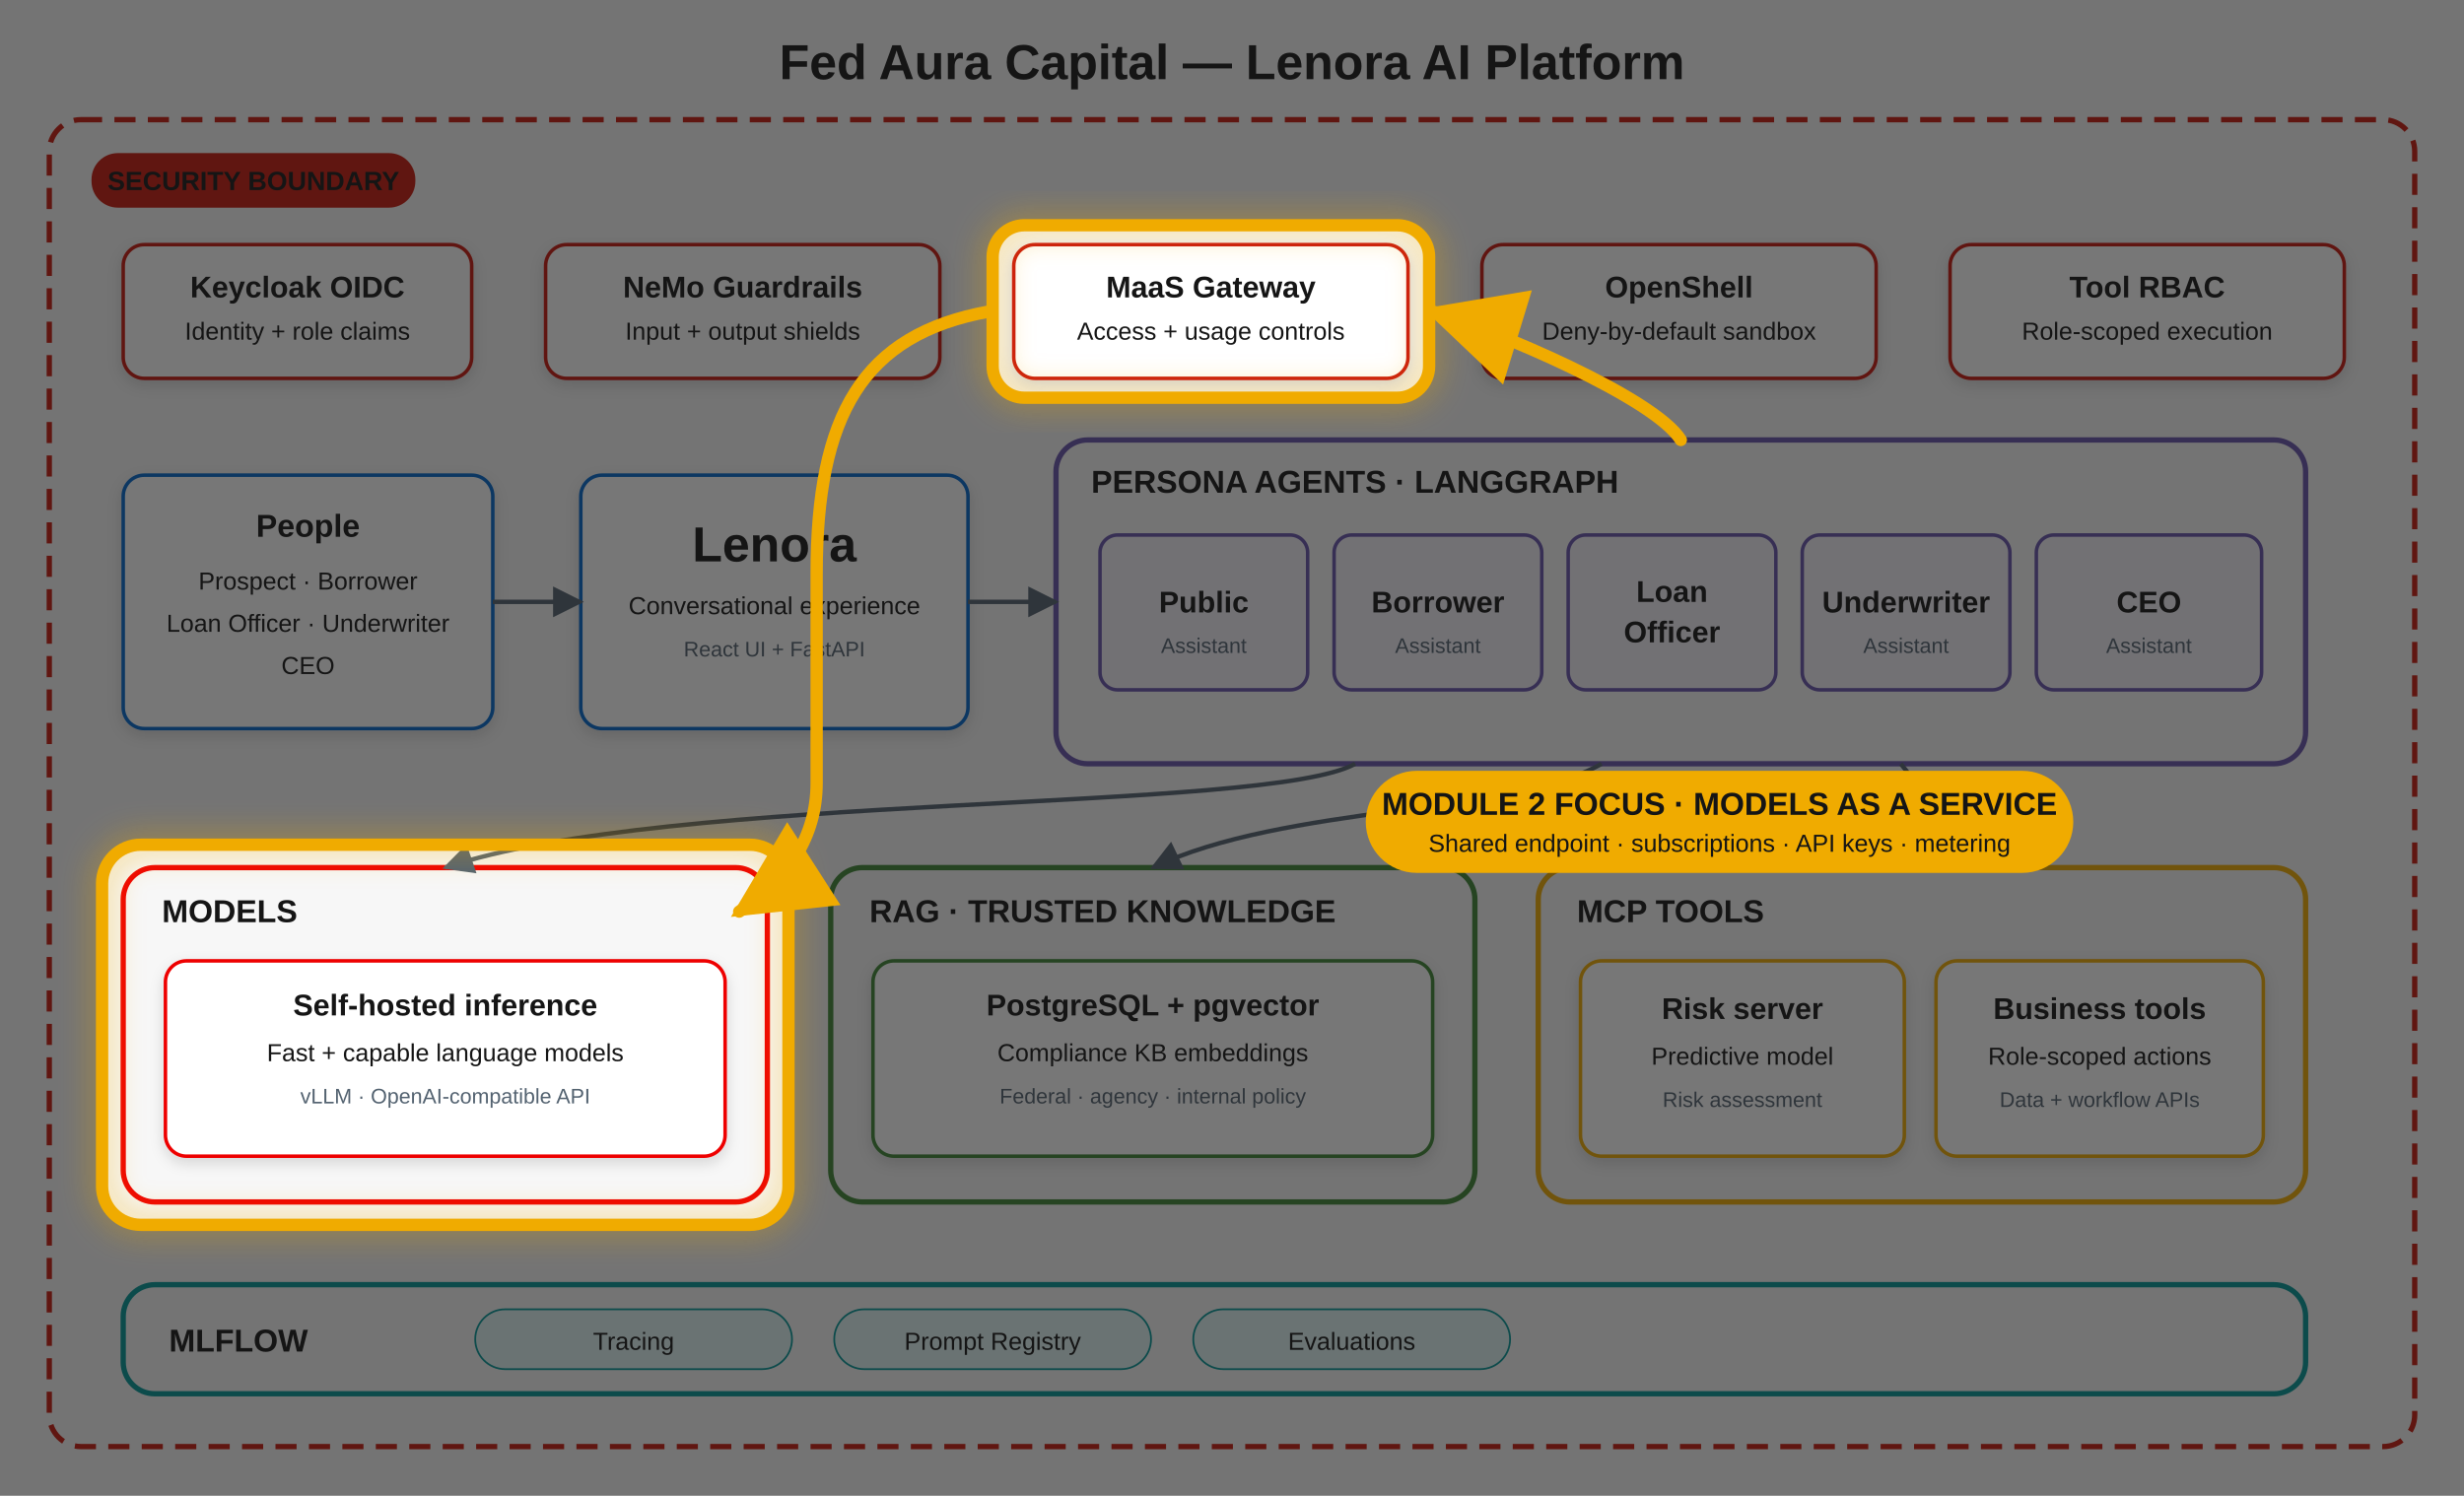
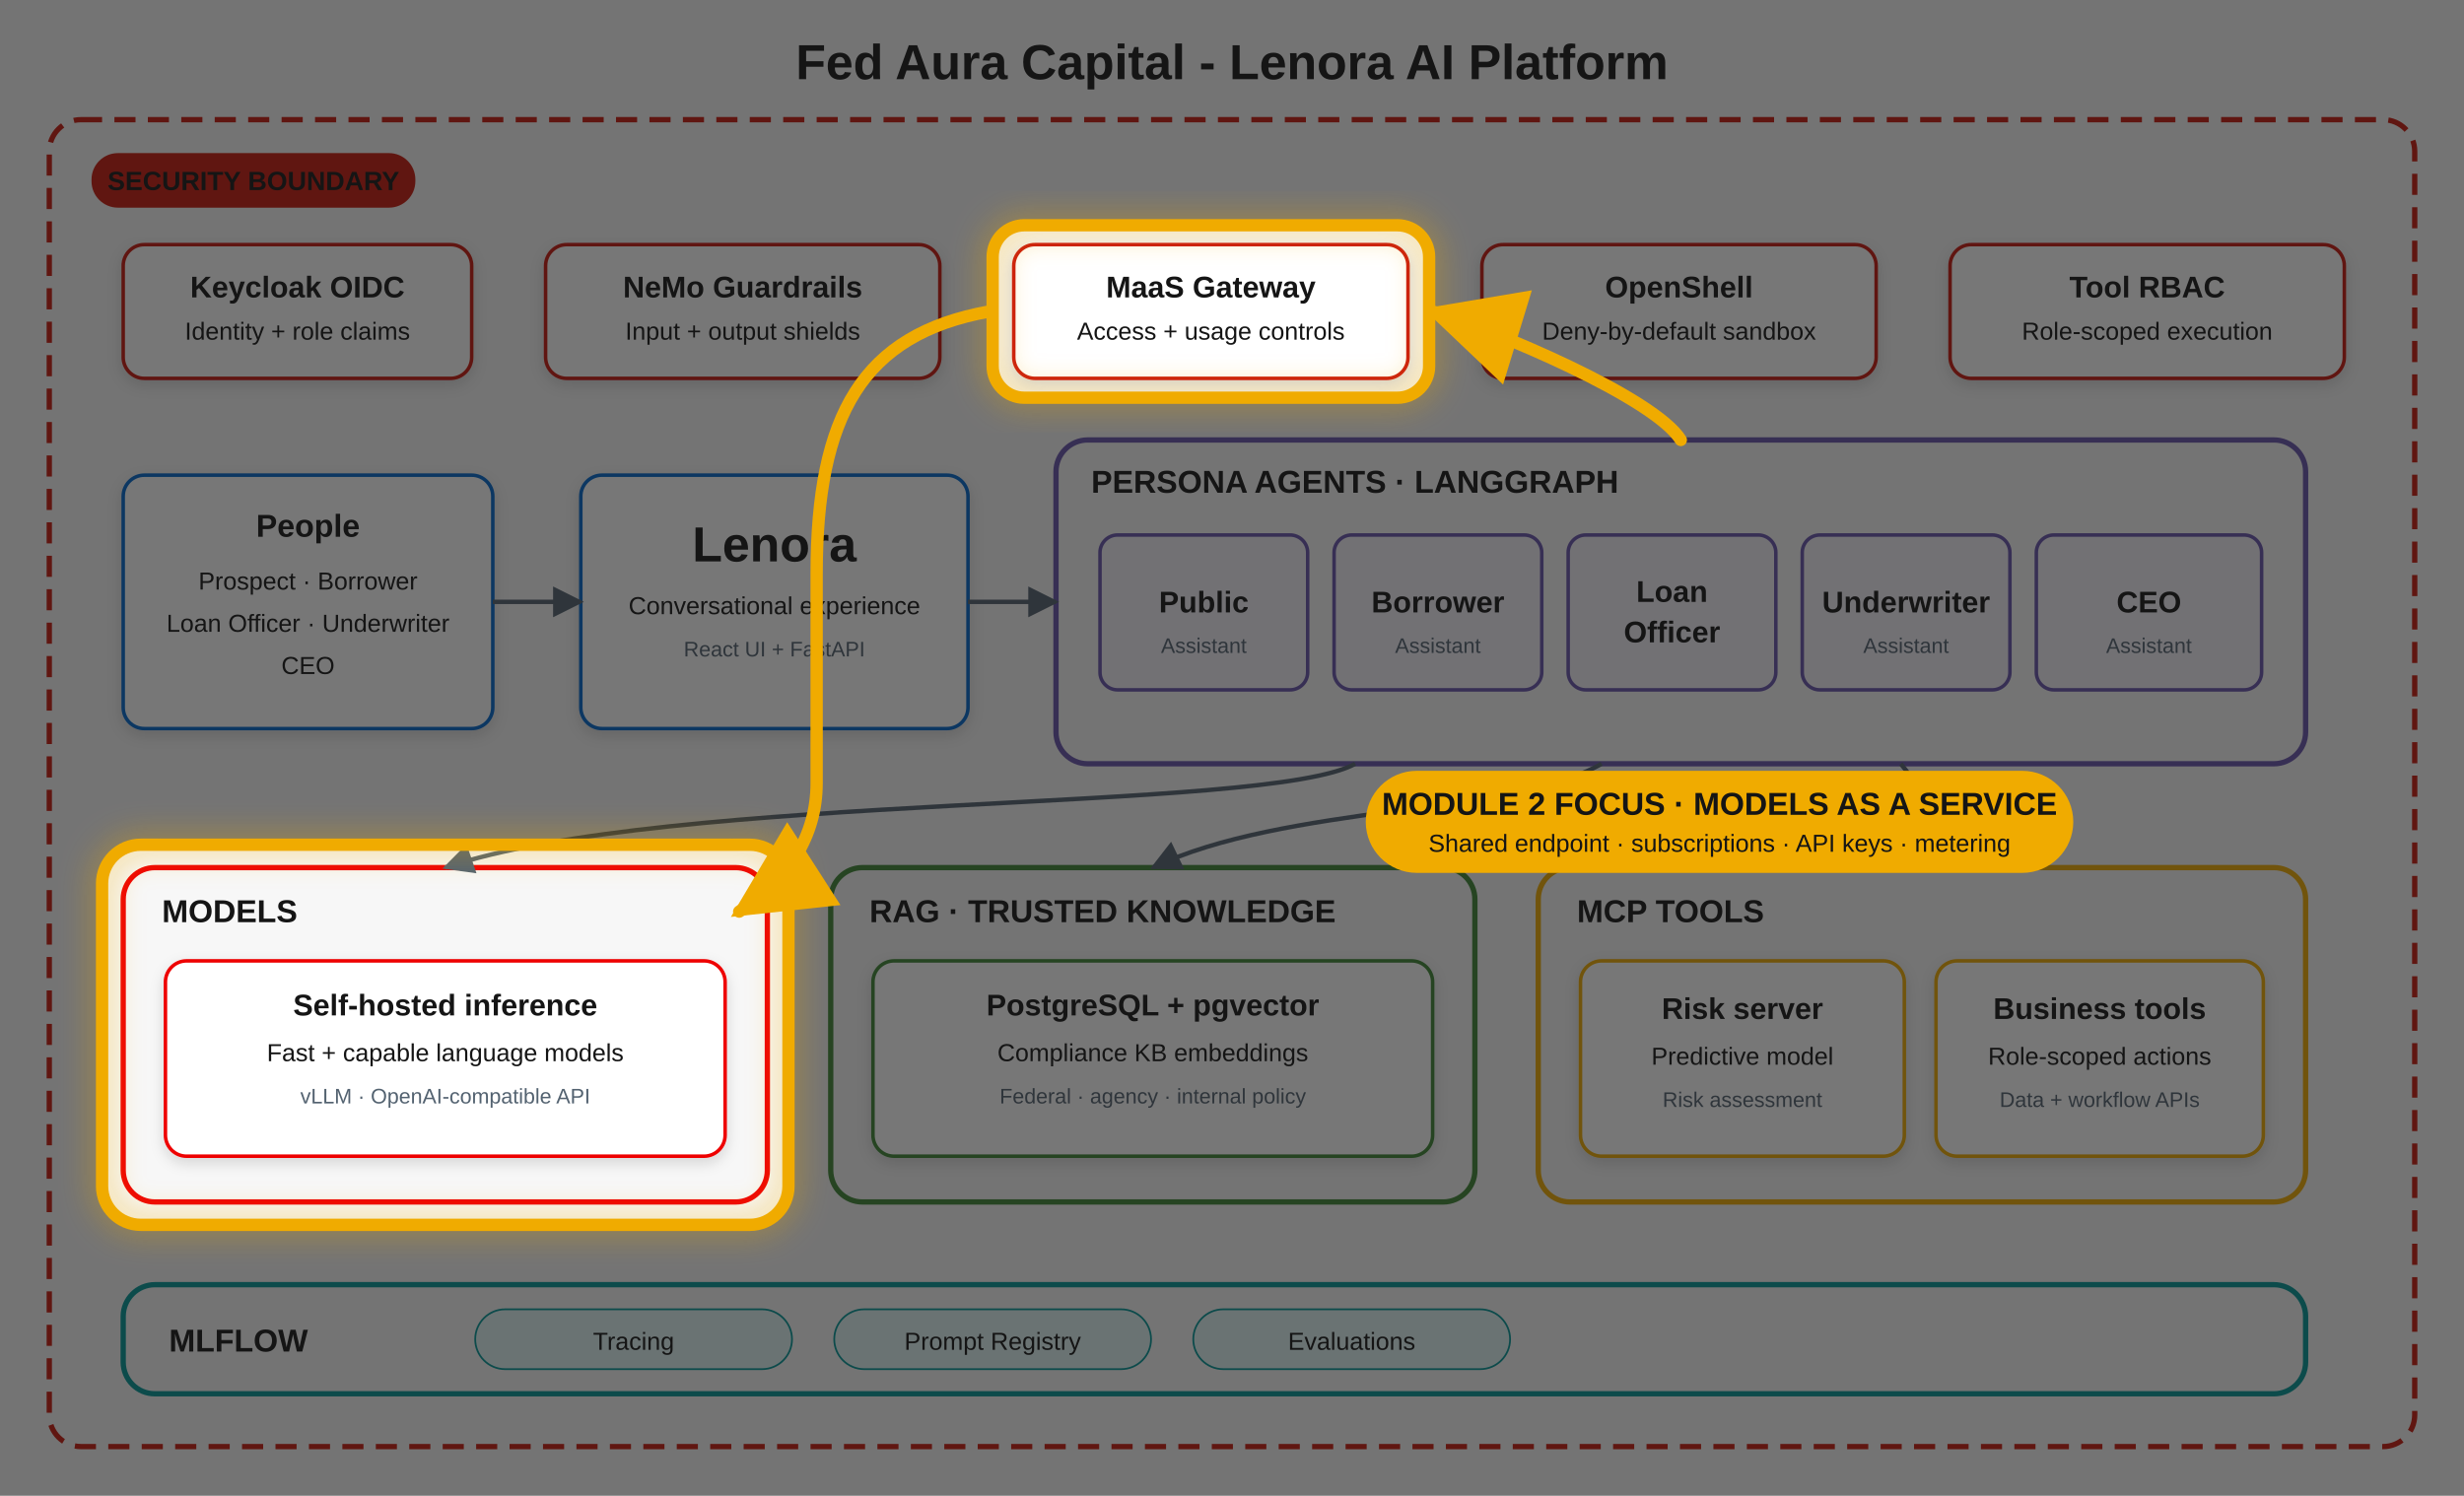
<svg xmlns="http://www.w3.org/2000/svg" width="1400" height="850" viewBox="0 0 1400 850" role="img" aria-labelledby="title desc">
  <defs>
    <mask id="spotlight-mask">
      <rect width="1400" height="850" fill="white" />
      <rect x="562" y="126" width="252" height="102" rx="20" fill="black" />
      <rect x="56" y="478" width="394" height="220" rx="24" fill="black" />
    </mask>
    <marker id="focus-arrow" viewBox="0 0 10 10" refX="9" refY="5" markerWidth="8" markerHeight="8" orient="auto">
      <path d="M 0 0 L 10 5 L 0 10 z" fill="#f0ab00" />
    </marker>
    <filter id="focus-shadow" x="-20%" y="-20%" width="140%" height="140%">
      <feDropShadow dx="0" dy="0" stdDeviation="9" flood-color="#f0ab00" flood-opacity="0.65" />
    </filter>
  </defs>
  <svg width="1400" height="850" viewBox="0 0 1400 850">
    <defs>
      <marker id="arrow" viewBox="0 0 10 10" refX="9" refY="5" markerWidth="7" markerHeight="7" orient="auto-start-reverse">
        <path d="M 0 0 L 10 5 L 0 10 z" fill="#536270" />
      </marker>
      <filter id="shadow" x="-10%" y="-10%" width="120%" height="130%">
        <feDropShadow dx="0" dy="3" stdDeviation="4" flood-color="#151515" flood-opacity="0.14" />
      </filter>
      <style>
      text { font-family: RedHatText, "Red Hat Text", Arial, sans-serif; fill: #151515; }
      .title { font-size: 28px; font-weight: 700; }
      .layer-title { font-size: 18px; font-weight: 700; }
      .card-title { font-size: 17px; font-weight: 700; }
      .body { font-size: 14px; }
      .small { font-size: 12px; fill: #536270; }
      .flow { fill: none; stroke: #536270; stroke-width: 2.5; marker-end: url(#arrow); }
      .flow-dashed { fill: none; stroke: #536270; stroke-width: 2; stroke-dasharray: 7 6; marker-end: url(#arrow); }
      .card { fill: #fff; stroke-width: 2; rx: 12; filter: url(#shadow); }
      .focus-frame { fill: none; stroke-width: 3; rx: 18; }
    </style>
    </defs>
    <rect width="1400" height="850" fill="#f7f7f7" />
-     <text x="700" y="45" class="title" text-anchor="middle">Fed Aura Capital — Lenora AI Platform</text>
+     <text x="700" y="45" class="title" text-anchor="middle">Fed Aura Capital - Lenora AI Platform</text>
    <g id="security-layer">
      <rect x="28" y="68" width="1344" height="754" class="focus-frame" stroke="#c9190b" stroke-dasharray="12 7" />
      <rect x="52" y="87" width="184" height="31" rx="15" fill="#c9190b" />
      <text x="144" y="108" text-anchor="middle" font-size="15" font-weight="700" fill="#fff">SECURITY BOUNDARY</text>
      <g id="identity-security">
        <rect x="70" y="139" width="198" height="76" class="card" stroke="#c9190b" />
        <text x="169" y="169" class="card-title" text-anchor="middle">Keycloak OIDC</text>
        <text x="169" y="193" class="body" text-anchor="middle">Identity + role claims</text>
      </g>
      <g id="guardrails-security">
        <rect x="310" y="139" width="224" height="76" class="card" stroke="#c9190b" />
        <text x="422" y="169" class="card-title" text-anchor="middle">NeMo Guardrails</text>
        <text x="422" y="193" class="body" text-anchor="middle">Input + output shields</text>
      </g>
      <g id="gateway-security">
        <rect x="576" y="139" width="224" height="76" class="card" stroke="#c9190b" />
        <text x="688" y="169" class="card-title" text-anchor="middle">MaaS Gateway</text>
        <text x="688" y="193" class="body" text-anchor="middle">Access + usage controls</text>
      </g>
      <g id="sandbox-security">
        <rect x="842" y="139" width="224" height="76" class="card" stroke="#c9190b" />
        <text x="954" y="169" class="card-title" text-anchor="middle">OpenShell</text>
        <text x="954" y="193" class="body" text-anchor="middle">Deny-by-default sandbox</text>
      </g>
      <g id="tool-authorization-security">
        <rect x="1108" y="139" width="224" height="76" class="card" stroke="#c9190b" />
        <text x="1220" y="169" class="card-title" text-anchor="middle">Tool RBAC</text>
        <text x="1220" y="193" class="body" text-anchor="middle">Role-scoped execution</text>
      </g>
    </g>
    <g id="experience-layer">
      <rect x="70" y="270" width="210" height="144" class="card" stroke="#0066cc" />
      <text x="175" y="305" class="layer-title" text-anchor="middle">People</text>
      <text x="175" y="335" class="body" text-anchor="middle">Prospect · Borrower</text>
      <text x="175" y="359" class="body" text-anchor="middle">Loan Officer · Underwriter</text>
      <text x="175" y="383" class="body" text-anchor="middle">CEO</text>
      <rect x="330" y="270" width="220" height="144" class="card" stroke="#0066cc" fill="#e7f1fa" />
      <text x="440" y="319" font-size="28" font-weight="700" text-anchor="middle" fill="#0066cc">Lenora</text>
      <text x="440" y="349" class="body" text-anchor="middle">Conversational experience</text>
      <text x="440" y="373" class="small" text-anchor="middle">React UI + FastAPI</text>
      <path d="M 280 342 L 330 342" class="flow" />
    </g>
    <g id="agents-layer">
      <rect x="600" y="250" width="710" height="184" class="focus-frame" stroke="#6753ac" />
      <text x="620" y="280" class="layer-title" fill="#6753ac">PERSONA AGENTS · LANGGRAPH</text>
      <g fill="#f2f0f8" stroke="#6753ac" stroke-width="2">
        <rect x="625" y="304" width="118" height="88" rx="10" />
        <rect x="758" y="304" width="118" height="88" rx="10" />
        <rect x="891" y="304" width="118" height="88" rx="10" />
        <rect x="1024" y="304" width="118" height="88" rx="10" />
        <rect x="1157" y="304" width="128" height="88" rx="10" />
      </g>
      <text x="684" y="348" class="card-title" text-anchor="middle">Public</text>
      <text x="684" y="371" class="small" text-anchor="middle">Assistant</text>
      <text x="817" y="348" class="card-title" text-anchor="middle">Borrower</text>
      <text x="817" y="371" class="small" text-anchor="middle">Assistant</text>
      <text x="950" y="342" class="card-title" text-anchor="middle">Loan</text>
      <text x="950" y="365" class="card-title" text-anchor="middle">Officer</text>
      <text x="1083" y="348" class="card-title" text-anchor="middle">Underwriter</text>
      <text x="1083" y="371" class="small" text-anchor="middle">Assistant</text>
      <text x="1221" y="348" class="card-title" text-anchor="middle">CEO</text>
      <text x="1221" y="371" class="small" text-anchor="middle">Assistant</text>
      <path d="M 550 342 L 600 342" class="flow" />
    </g>
    <g id="models-layer">
      <rect x="70" y="493" width="366" height="190" class="focus-frame" stroke="#ee0000" />
      <text x="92" y="524" class="layer-title" fill="#c9190b">MODELS</text>
      <rect x="94" y="546" width="318" height="111" class="card" stroke="#ee0000" fill="#fff1f1" />
      <text x="253" y="577" class="card-title" text-anchor="middle">Self-hosted inference</text>
      <text x="253" y="603" class="body" text-anchor="middle">Fast + capable language models</text>
      <text x="253" y="627" class="small" text-anchor="middle">vLLM · OpenAI-compatible API</text>
    </g>
    <g id="rag-layer">
      <rect x="472" y="493" width="366" height="190" class="focus-frame" stroke="#3e8635" />
      <text x="494" y="524" class="layer-title" fill="#3e8635">RAG · TRUSTED KNOWLEDGE</text>
      <rect x="496" y="546" width="318" height="111" class="card" stroke="#3e8635" fill="#f3faf2" />
      <text x="655" y="577" class="card-title" text-anchor="middle">PostgreSQL + pgvector</text>
      <text x="655" y="603" class="body" text-anchor="middle">Compliance KB embeddings</text>
      <text x="655" y="627" class="small" text-anchor="middle">Federal · agency · internal policy</text>
    </g>
    <g id="mcp-tools-layer">
      <rect x="874" y="493" width="436" height="190" class="focus-frame" stroke="#f0ab00" />
      <text x="896" y="524" class="layer-title" fill="#9c6700">MCP TOOLS</text>
      <rect x="898" y="546" width="184" height="111" class="card" stroke="#f0ab00" fill="#fff8e5" />
      <text x="990" y="579" class="card-title" text-anchor="middle">Risk server</text>
      <text x="990" y="605" class="body" text-anchor="middle">Predictive model</text>
      <text x="990" y="629" class="small" text-anchor="middle">Risk assessment</text>
      <rect x="1100" y="546" width="186" height="111" class="card" stroke="#f0ab00" fill="#fff8e5" />
      <text x="1193" y="579" class="card-title" text-anchor="middle">Business tools</text>
      <text x="1193" y="605" class="body" text-anchor="middle">Role-scoped actions</text>
      <text x="1193" y="629" class="small" text-anchor="middle">Data + workflow APIs</text>
    </g>
    <path d="M 770 434 C 720 462, 380 450, 253 493" class="flow" />
    <path d="M 910 434 C 860 463, 730 457, 655 493" class="flow" />
    <path d="M 1080 434 C 1100 458, 1094 470, 1094 493" class="flow" />
    <g id="observability-layer">
      <rect x="70" y="730" width="1240" height="62" class="focus-frame" stroke="#009596" />
      <text x="96" y="768" class="layer-title" fill="#007878">MLFLOW</text>
      <rect x="270" y="744" width="180" height="34" rx="17" fill="#e0f5f5" stroke="#009596" />
      <text x="360" y="767" class="body" text-anchor="middle">Tracing</text>
      <rect x="474" y="744" width="180" height="34" rx="17" fill="#e0f5f5" stroke="#009596" />
      <text x="564" y="767" class="body" text-anchor="middle">Prompt Registry</text>
      <rect x="678" y="744" width="180" height="34" rx="17" fill="#e0f5f5" stroke="#009596" />
      <text x="768" y="767" class="body" text-anchor="middle">Evaluations</text>
    </g>
  </svg>
  <rect width="1400" height="850" fill="#151515" opacity="0.58" mask="url(#spotlight-mask)" />
  <g id="maas-focus" font-family="RedHatText, 'Red Hat Text', Arial, sans-serif">
    <rect x="564" y="128" width="248" height="98" rx="18" fill="none" stroke="#f0ab00" stroke-width="7" filter="url(#focus-shadow)" />
    <rect x="58" y="480" width="390" height="216" rx="22" fill="none" stroke="#f0ab00" stroke-width="7" filter="url(#focus-shadow)" />
    <path d="M 955 250 C 940 226, 850 188, 814 177" fill="none" stroke="#f0ab00" stroke-width="7" stroke-linecap="round" marker-end="url(#focus-arrow)" />
    <path d="M 562 177 C 490 190, 464 236, 464 326 L 464 445 C 464 475, 448 500, 420 518" fill="none" stroke="#f0ab00" stroke-width="7" stroke-linecap="round" marker-end="url(#focus-arrow)" />
    <rect x="776" y="438" width="402" height="58" rx="29" fill="#f0ab00" />
    <text x="977" y="463" text-anchor="middle" font-size="18" font-weight="700" fill="#151515">MODULE 2 FOCUS · MODELS AS A SERVICE</text>
    <text x="977" y="484" text-anchor="middle" font-size="14" fill="#151515">Shared endpoint · subscriptions · API keys · metering</text>
  </g>
</svg>
